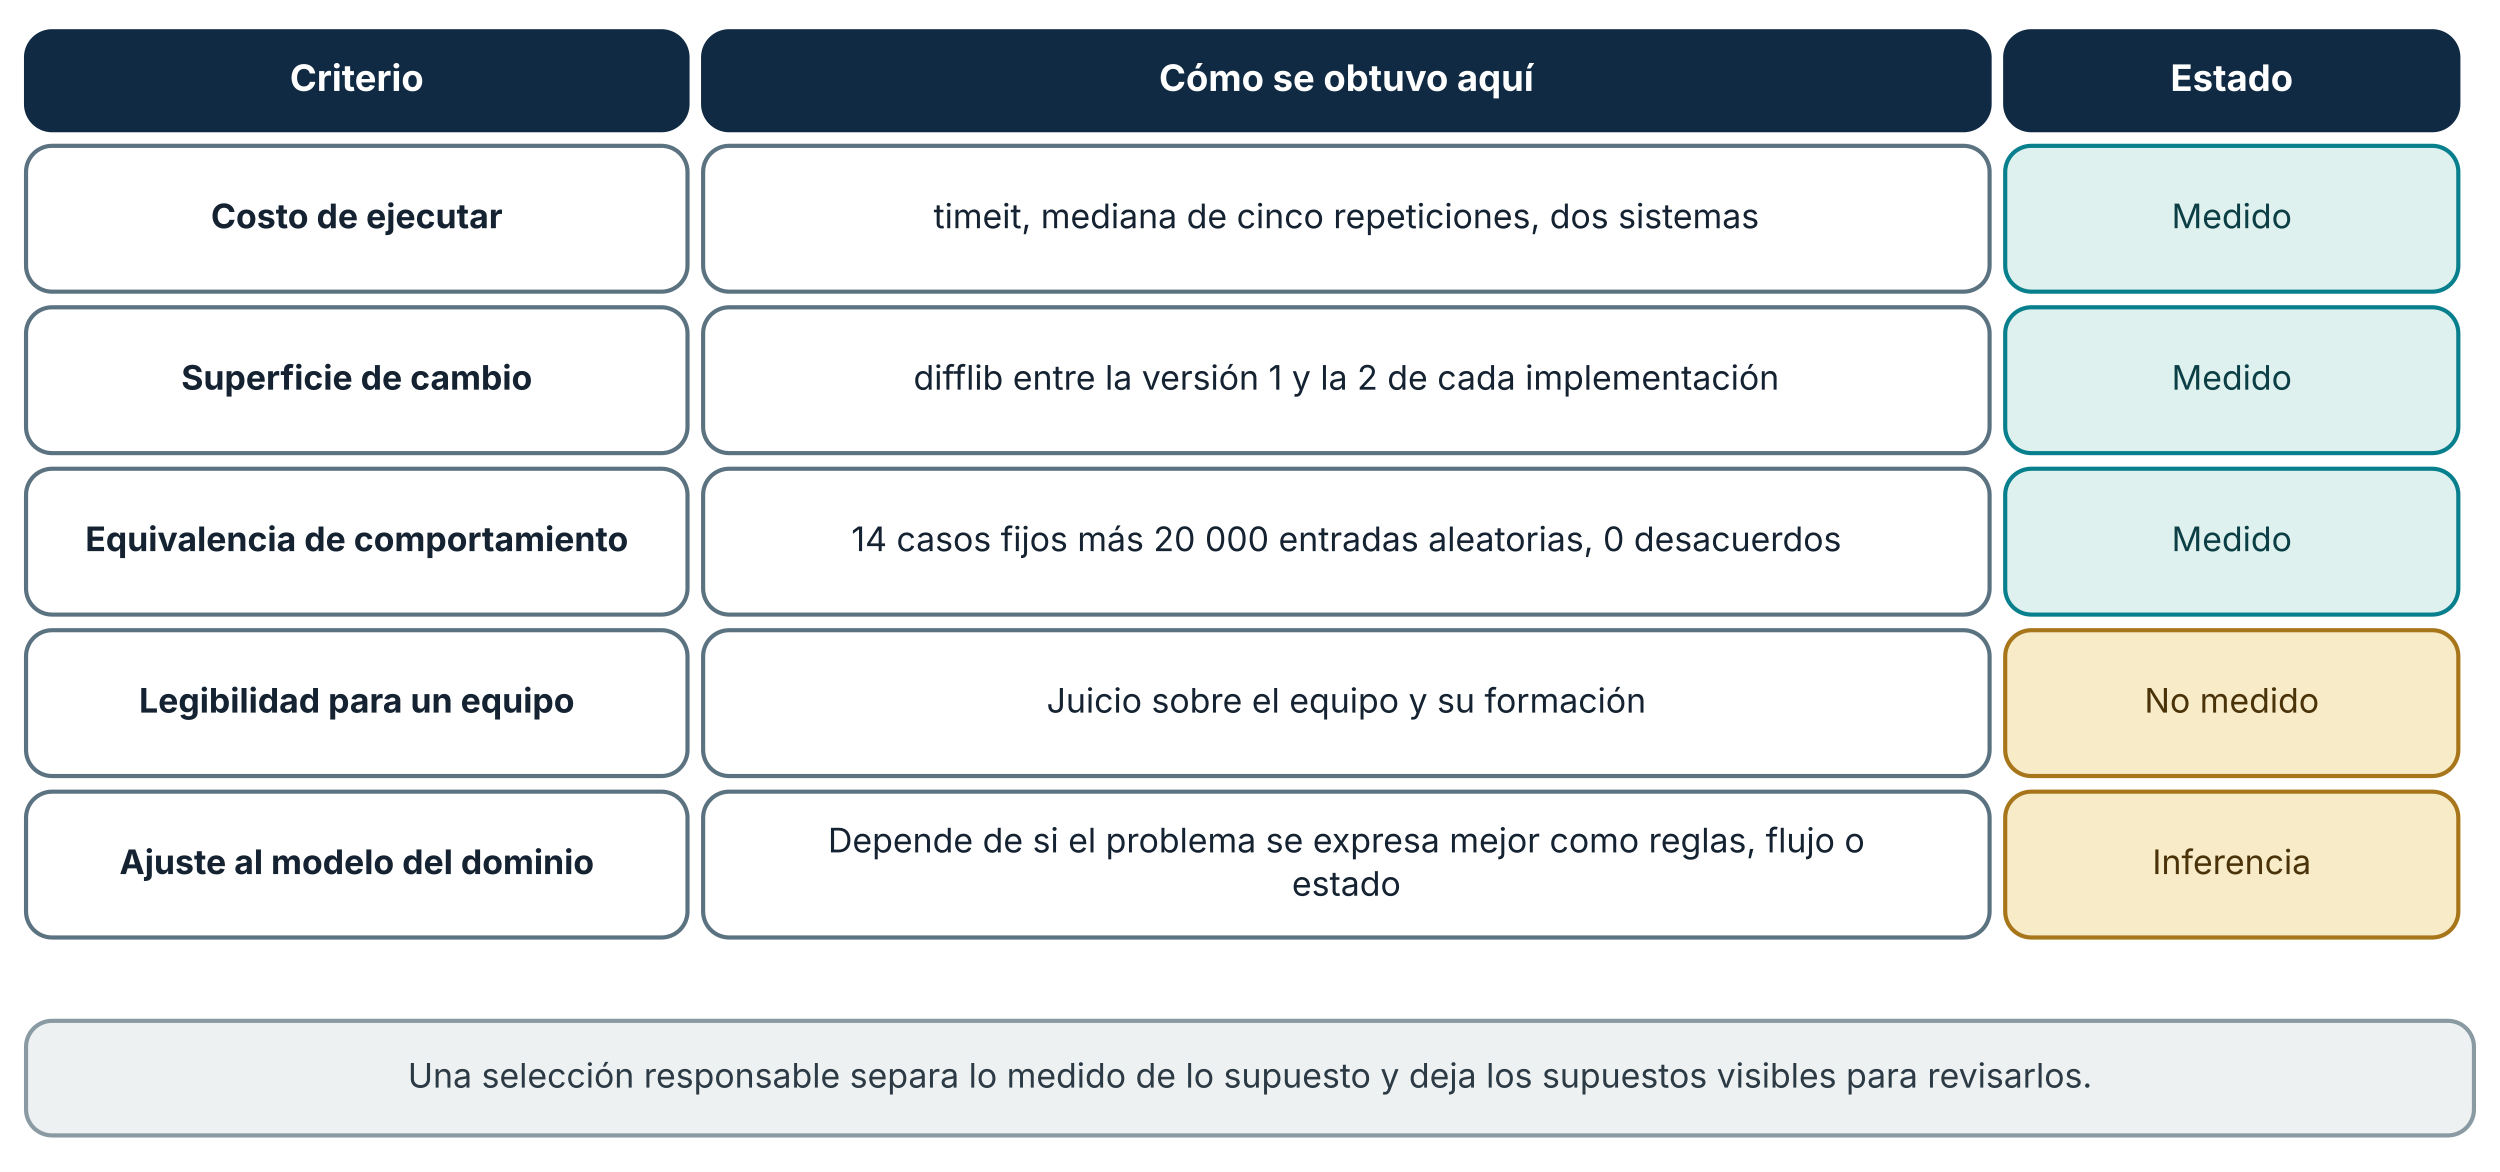
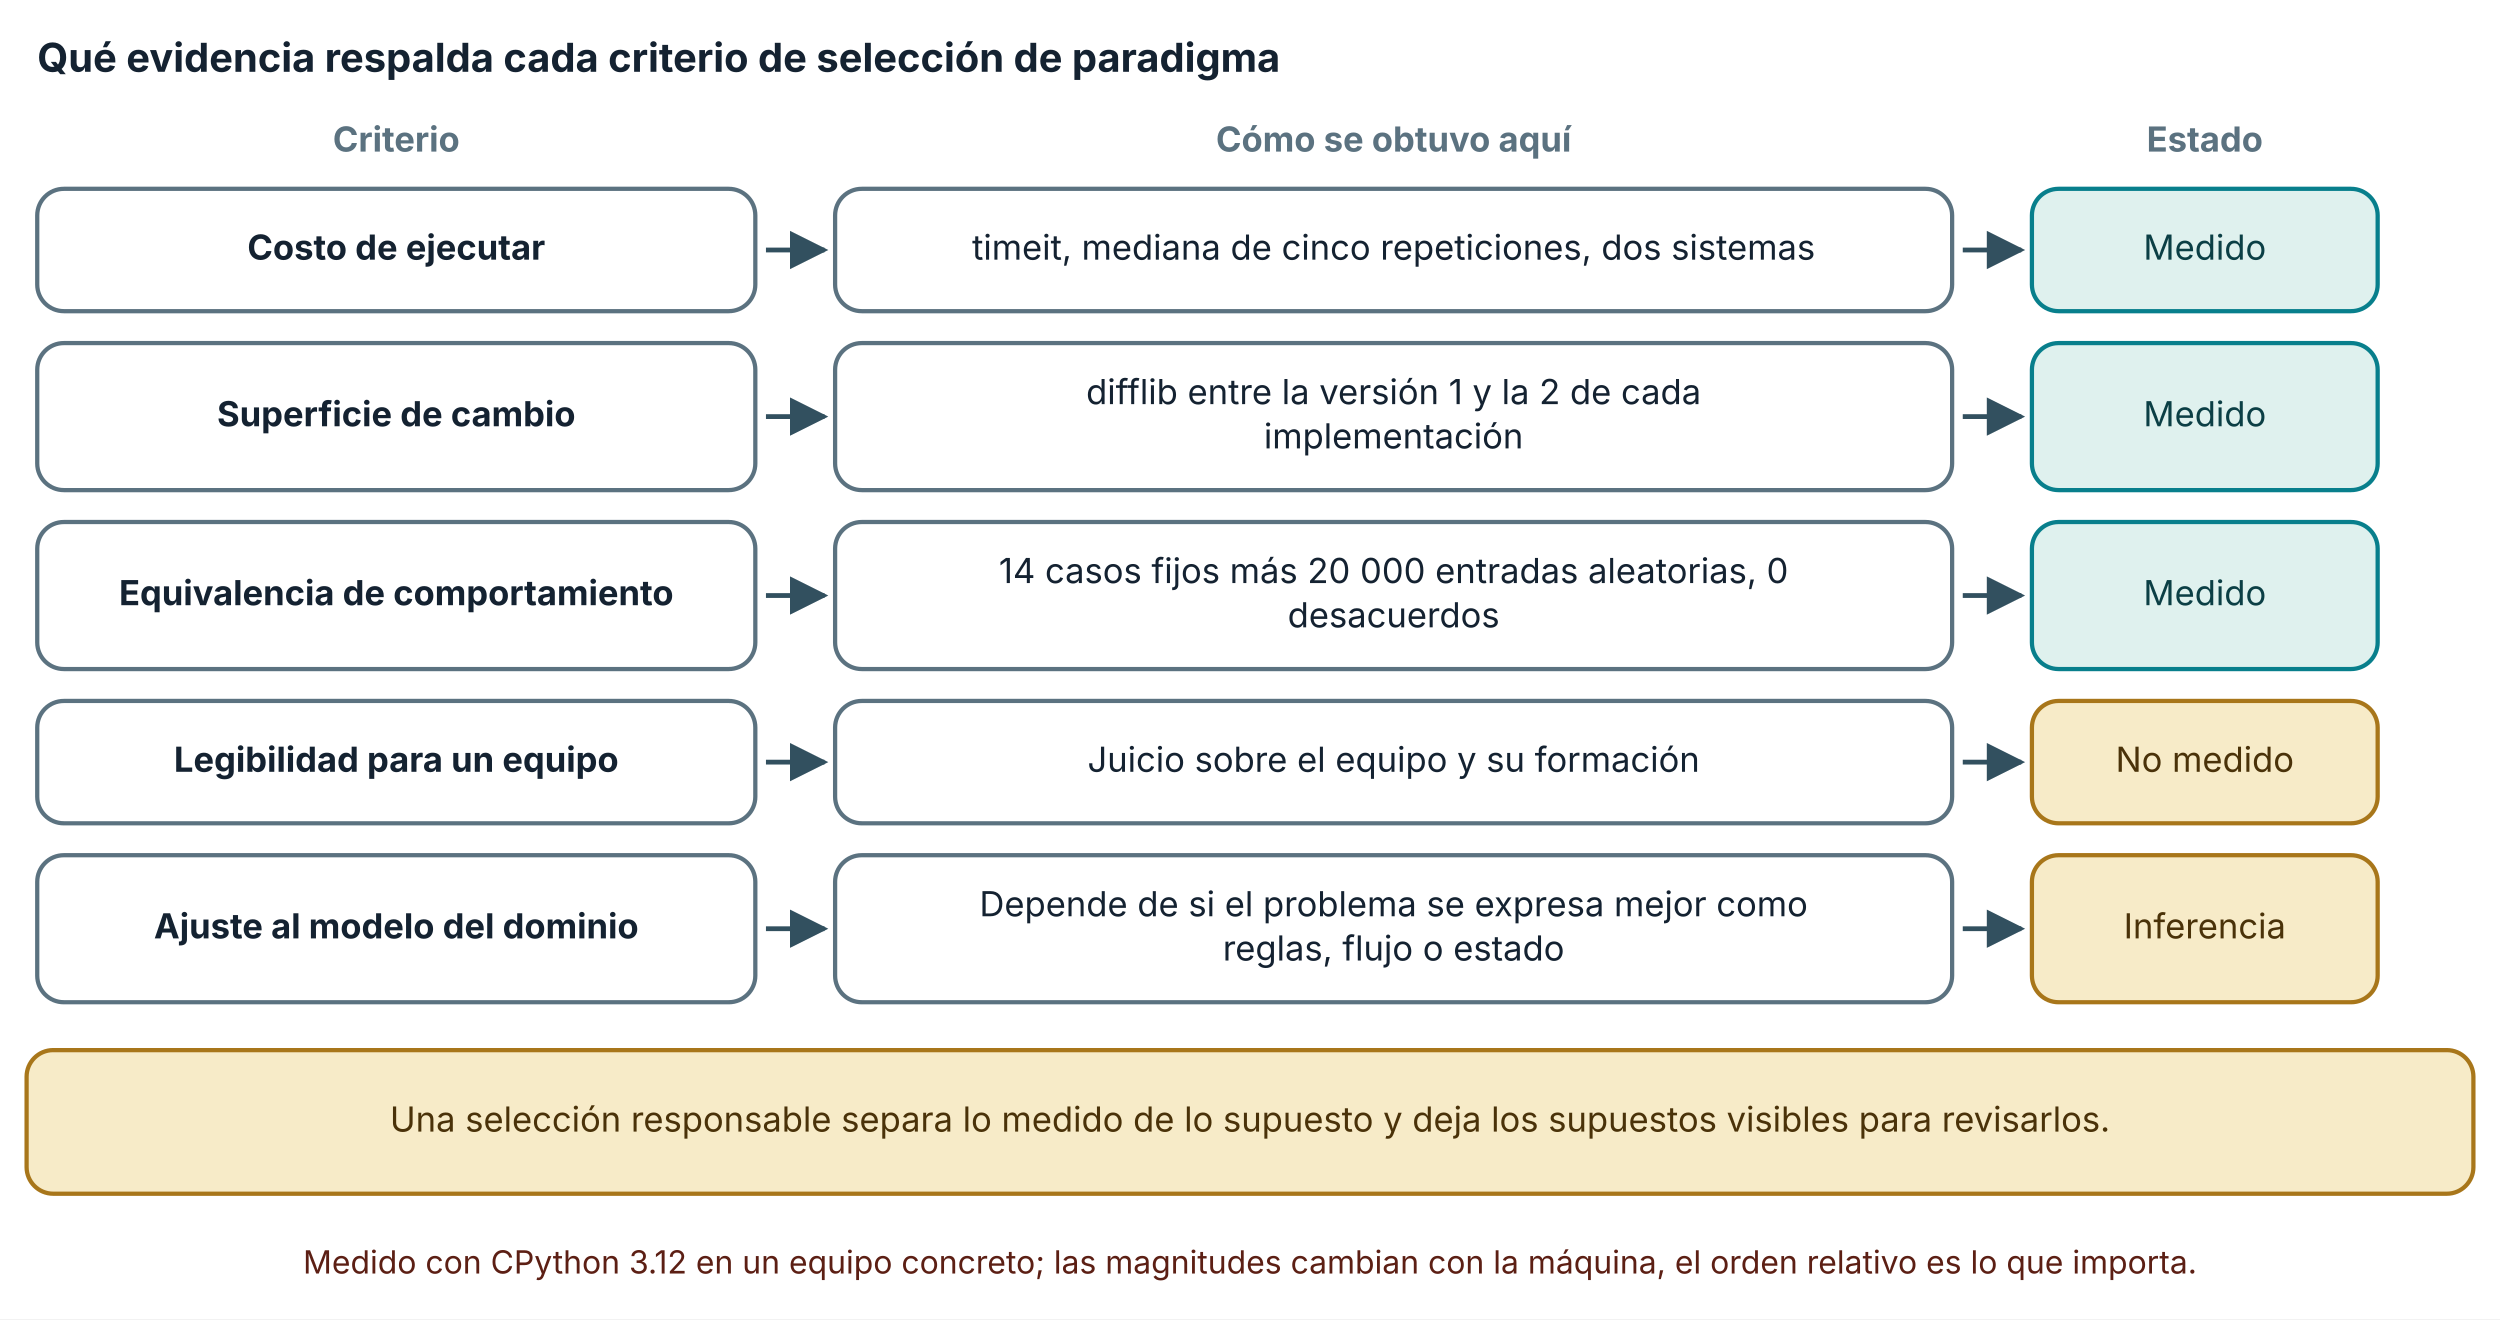
- <svg xmlns="http://www.w3.org/2000/svg" viewBox="0 0 960 450" width="960" height="450" role="img" aria-labelledby="t d" font-family="Inter, 'Segoe UI', system-ui, -apple-system, sans-serif">
+ <svg xmlns="http://www.w3.org/2000/svg" viewBox="0 0 940 496" width="940" height="496" role="img" aria-labelledby="t d" font-family="Inter, 'Segoe UI', system-ui, -apple-system, sans-serif">
  <defs>
    <marker id="arrow" viewBox="0 0 10 10" refX="9" refY="5" markerWidth="8" markerHeight="8" orient="auto-start-reverse">
      <path d="M0,0 L10,5 L0,10 z" fill="#32505f" />
    </marker>
    <marker id="arrow-coral" viewBox="0 0 10 10" refX="9" refY="5" markerWidth="8" markerHeight="8" orient="auto-start-reverse">
      <path d="M0,0 L10,5 L0,10 z" fill="#c0432f" />
    </marker>
  </defs>
-   <rect width="960" height="450" fill="#ffffff" />
-   <rect x="10" y="12" width="254" height="38" rx="10" fill="#102a43" stroke="#102a43" stroke-width="1.6" />
-   <text x="137" y="34.92" font-size="14" text-anchor="middle" font-weight="700" fill="#ffffff">
-     <tspan x="137" dy="0">Criterio</tspan>
+   <rect width="940" height="496" fill="#ffffff" />
+   <text x="14" y="27" font-size="15" text-anchor="start" font-weight="700" fill="#142231">
+     <tspan x="14" dy="0">Qué evidencia respalda cada criterio de selección de paradigma</tspan>
  </text>
-   <rect x="270" y="12" width="494" height="38" rx="10" fill="#102a43" stroke="#102a43" stroke-width="1.6" />
-   <text x="517" y="34.92" font-size="14" text-anchor="middle" font-weight="700" fill="#ffffff">
-     <tspan x="517" dy="0">Cómo se obtuvo aquí</tspan>
+   <text x="149" y="57" font-size="13" text-anchor="middle" font-weight="700" fill="#5b7280">
+     <tspan x="149" dy="0">Criterio</tspan>
  </text>
-   <rect x="770" y="12" width="174" height="38" rx="10" fill="#102a43" stroke="#102a43" stroke-width="1.6" />
-   <text x="857" y="34.92" font-size="14" text-anchor="middle" font-weight="700" fill="#ffffff">
-     <tspan x="857" dy="0">Estado</tspan>
+   <text x="524" y="57" font-size="13" text-anchor="middle" font-weight="700" fill="#5b7280">
+     <tspan x="524" dy="0">Cómo se obtuvo aquí</tspan>
  </text>
-   <rect x="10" y="56" width="254" height="56" rx="10" fill="#ffffff" stroke="#5b7280" stroke-width="1.6" />
-   <text x="137" y="87.64" font-size="13" text-anchor="middle" font-weight="700" fill="#142231">
-     <tspan x="137" dy="0">Costo de ejecutar</tspan>
+   <text x="829" y="57" font-size="13" text-anchor="middle" font-weight="700" fill="#5b7280">
+     <tspan x="829" dy="0">Estado</tspan>
  </text>
-   <rect x="270" y="56" width="494" height="56" rx="10" fill="#ffffff" stroke="#5b7280" stroke-width="1.6" />
-   <text x="517" y="87.64" font-size="13" text-anchor="middle" font-weight="400" fill="#142231">
-     <tspan x="517" dy="0">timeit, mediana de cinco repeticiones, dos sistemas</tspan>
+   <rect x="14" y="71" width="270" height="46" rx="10" fill="#ffffff" stroke="#5b7280" stroke-width="1.6" />
+   <text x="149" y="97.64" font-size="13" text-anchor="middle" font-weight="700" fill="#142231">
+     <tspan x="149" dy="0">Costo de ejecutar</tspan>
  </text>
-   <rect x="770" y="56" width="174" height="56" rx="10" fill="#dff1ee" stroke="#087f8c" stroke-width="1.6" />
-   <text x="857" y="87.64" font-size="13" text-anchor="middle" font-weight="400" fill="#0b3f45">
-     <tspan x="857" dy="0">Medido</tspan>
+   <polyline points="288,94 310,94" fill="none" stroke="#32505f" stroke-width="1.8" marker-end="url(#arrow)" />
+   <rect x="314" y="71" width="420" height="46" rx="10" fill="#ffffff" stroke="#5b7280" stroke-width="1.6" />
+   <text x="524" y="97.64" font-size="13" text-anchor="middle" font-weight="400" fill="#142231">
+     <tspan x="524" dy="0">timeit, mediana de cinco repeticiones, dos sistemas</tspan>
  </text>
-   <rect x="10" y="118" width="254" height="56" rx="10" fill="#ffffff" stroke="#5b7280" stroke-width="1.6" />
-   <text x="137" y="149.64" font-size="13" text-anchor="middle" font-weight="700" fill="#142231">
-     <tspan x="137" dy="0">Superficie de cambio</tspan>
+   <polyline points="738,94 760,94" fill="none" stroke="#32505f" stroke-width="1.8" marker-end="url(#arrow)" />
+   <rect x="764" y="71" width="130" height="46" rx="10" fill="#dff1ee" stroke="#087f8c" stroke-width="1.6" />
+   <text x="829" y="97.64" font-size="13" text-anchor="middle" font-weight="400" fill="#0b3f45">
+     <tspan x="829" dy="0">Medido</tspan>
  </text>
-   <rect x="270" y="118" width="494" height="56" rx="10" fill="#ffffff" stroke="#5b7280" stroke-width="1.6" />
-   <text x="517" y="149.64" font-size="13" text-anchor="middle" font-weight="400" fill="#142231">
-     <tspan x="517" dy="0">difflib entre la versión 1 y la 2 de cada implementación</tspan>
+   <rect x="14" y="129" width="270" height="55.28" rx="10" fill="#ffffff" stroke="#5b7280" stroke-width="1.6" />
+   <text x="149" y="160.28" font-size="13" text-anchor="middle" font-weight="700" fill="#142231">
+     <tspan x="149" dy="0">Superficie de cambio</tspan>
  </text>
-   <rect x="770" y="118" width="174" height="56" rx="10" fill="#dff1ee" stroke="#087f8c" stroke-width="1.6" />
-   <text x="857" y="149.64" font-size="13" text-anchor="middle" font-weight="400" fill="#0b3f45">
-     <tspan x="857" dy="0">Medido</tspan>
+   <polyline points="288,156.64 310,156.64" fill="none" stroke="#32505f" stroke-width="1.8" marker-end="url(#arrow)" />
+   <rect x="314" y="129" width="420" height="55.28" rx="10" fill="#ffffff" stroke="#5b7280" stroke-width="1.6" />
+   <text x="524" y="151.96" font-size="13" text-anchor="middle" font-weight="400" fill="#142231">
+     <tspan x="524" dy="0">difflib entre la versión 1 y la 2 de cada</tspan>
  </text>
-   <rect x="10" y="180" width="254" height="56" rx="10" fill="#ffffff" stroke="#5b7280" stroke-width="1.6" />
-   <text x="137" y="211.64" font-size="13" text-anchor="middle" font-weight="700" fill="#142231">
-     <tspan x="137" dy="0">Equivalencia de comportamiento</tspan>
+   <text x="524" y="168.6" font-size="13" text-anchor="middle" font-weight="400" fill="#142231">
+     <tspan x="524" dy="0">implementación</tspan>
  </text>
-   <rect x="270" y="180" width="494" height="56" rx="10" fill="#ffffff" stroke="#5b7280" stroke-width="1.6" />
-   <text x="517" y="211.64" font-size="13" text-anchor="middle" font-weight="400" fill="#142231">
-     <tspan x="517" dy="0">14 casos fijos más 20 000 entradas aleatorias, 0 desacuerdos</tspan>
+   <polyline points="738,156.64 760,156.64" fill="none" stroke="#32505f" stroke-width="1.8" marker-end="url(#arrow)" />
+   <rect x="764" y="129" width="130" height="55.28" rx="10" fill="#dff1ee" stroke="#087f8c" stroke-width="1.6" />
+   <text x="829" y="160.28" font-size="13" text-anchor="middle" font-weight="400" fill="#0b3f45">
+     <tspan x="829" dy="0">Medido</tspan>
  </text>
-   <rect x="770" y="180" width="174" height="56" rx="10" fill="#dff1ee" stroke="#087f8c" stroke-width="1.6" />
-   <text x="857" y="211.64" font-size="13" text-anchor="middle" font-weight="400" fill="#0b3f45">
-     <tspan x="857" dy="0">Medido</tspan>
+   <rect x="14" y="196.28" width="270" height="55.28" rx="10" fill="#ffffff" stroke="#5b7280" stroke-width="1.6" />
+   <text x="149" y="227.56" font-size="13" text-anchor="middle" font-weight="700" fill="#142231">
+     <tspan x="149" dy="0">Equivalencia de comportamiento</tspan>
  </text>
-   <rect x="10" y="242" width="254" height="56" rx="10" fill="#ffffff" stroke="#5b7280" stroke-width="1.6" />
-   <text x="137" y="273.64" font-size="13" text-anchor="middle" font-weight="700" fill="#142231">
-     <tspan x="137" dy="0">Legibilidad para un equipo</tspan>
+   <polyline points="288,223.92 310,223.92" fill="none" stroke="#32505f" stroke-width="1.8" marker-end="url(#arrow)" />
+   <rect x="314" y="196.28" width="420" height="55.28" rx="10" fill="#ffffff" stroke="#5b7280" stroke-width="1.6" />
+   <text x="524" y="219.24" font-size="13" text-anchor="middle" font-weight="400" fill="#142231">
+     <tspan x="524" dy="0">14 casos fijos más 20 000 entradas aleatorias, 0</tspan>
  </text>
-   <rect x="270" y="242" width="494" height="56" rx="10" fill="#ffffff" stroke="#5b7280" stroke-width="1.6" />
-   <text x="517" y="273.64" font-size="13" text-anchor="middle" font-weight="400" fill="#142231">
-     <tspan x="517" dy="0">Juicio sobre el equipo y su formación</tspan>
+   <text x="524" y="235.88" font-size="13" text-anchor="middle" font-weight="400" fill="#142231">
+     <tspan x="524" dy="0">desacuerdos</tspan>
  </text>
-   <rect x="770" y="242" width="174" height="56" rx="10" fill="#f7ebc8" stroke="#a8761a" stroke-width="1.6" />
-   <text x="857" y="273.64" font-size="13" text-anchor="middle" font-weight="400" fill="#4a3209">
-     <tspan x="857" dy="0">No medido</tspan>
+   <polyline points="738,223.92 760,223.92" fill="none" stroke="#32505f" stroke-width="1.8" marker-end="url(#arrow)" />
+   <rect x="764" y="196.28" width="130" height="55.28" rx="10" fill="#dff1ee" stroke="#087f8c" stroke-width="1.6" />
+   <text x="829" y="227.56" font-size="13" text-anchor="middle" font-weight="400" fill="#0b3f45">
+     <tspan x="829" dy="0">Medido</tspan>
  </text>
-   <rect x="10" y="304" width="254" height="56" rx="10" fill="#ffffff" stroke="#5b7280" stroke-width="1.6" />
-   <text x="137" y="335.64" font-size="13" text-anchor="middle" font-weight="700" fill="#142231">
-     <tspan x="137" dy="0">Ajuste al modelo del dominio</tspan>
+   <rect x="14" y="263.56" width="270" height="46" rx="10" fill="#ffffff" stroke="#5b7280" stroke-width="1.6" />
+   <text x="149" y="290.2" font-size="13" text-anchor="middle" font-weight="700" fill="#142231">
+     <tspan x="149" dy="0">Legibilidad para un equipo</tspan>
  </text>
-   <rect x="270" y="304" width="494" height="56" rx="10" fill="#ffffff" stroke="#5b7280" stroke-width="1.6" />
-   <text x="517" y="327.32" font-size="13" text-anchor="middle" font-weight="400" fill="#142231">
-     <tspan x="517" dy="0">Depende de si el problema se expresa mejor como reglas, flujo o</tspan>
+   <polyline points="288,286.56 310,286.56" fill="none" stroke="#32505f" stroke-width="1.8" marker-end="url(#arrow)" />
+   <rect x="314" y="263.56" width="420" height="46" rx="10" fill="#ffffff" stroke="#5b7280" stroke-width="1.6" />
+   <text x="524" y="290.2" font-size="13" text-anchor="middle" font-weight="400" fill="#142231">
+     <tspan x="524" dy="0">Juicio sobre el equipo y su formación</tspan>
  </text>
-   <text x="517" y="343.96" font-size="13" text-anchor="middle" font-weight="400" fill="#142231">
-     <tspan x="517" dy="0">estado</tspan>
+   <polyline points="738,286.56 760,286.56" fill="none" stroke="#32505f" stroke-width="1.8" marker-end="url(#arrow)" />
+   <rect x="764" y="263.56" width="130" height="46" rx="10" fill="#f7ebc8" stroke="#a8761a" stroke-width="1.6" />
+   <text x="829" y="290.2" font-size="13" text-anchor="middle" font-weight="400" fill="#4a3209">
+     <tspan x="829" dy="0">No medido</tspan>
  </text>
-   <rect x="770" y="304" width="174" height="56" rx="10" fill="#f7ebc8" stroke="#a8761a" stroke-width="1.6" />
-   <text x="857" y="335.64" font-size="13" text-anchor="middle" font-weight="400" fill="#4a3209">
-     <tspan x="857" dy="0">Inferencia</tspan>
+   <rect x="14" y="321.56" width="270" height="55.28" rx="10" fill="#ffffff" stroke="#5b7280" stroke-width="1.6" />
+   <text x="149" y="352.84" font-size="13" text-anchor="middle" font-weight="700" fill="#142231">
+     <tspan x="149" dy="0">Ajuste al modelo del dominio</tspan>
  </text>
-   <rect x="10" y="392" width="940" height="44" rx="10" fill="#eef1f2" stroke="#8a9aa3" stroke-width="1.6" />
-   <text x="480" y="417.64" font-size="13" text-anchor="middle" font-weight="400" fill="#2b3a44">
-     <tspan x="480" dy="0">Una selección responsable separa lo medido de lo supuesto y deja los supuestos visibles para revisarlos.</tspan>
+   <polyline points="288,349.2 310,349.2" fill="none" stroke="#32505f" stroke-width="1.8" marker-end="url(#arrow)" />
+   <rect x="314" y="321.56" width="420" height="55.28" rx="10" fill="#ffffff" stroke="#5b7280" stroke-width="1.6" />
+   <text x="524" y="344.52" font-size="13" text-anchor="middle" font-weight="400" fill="#142231">
+     <tspan x="524" dy="0">Depende de si el problema se expresa mejor como</tspan>
+   </text>
+   <text x="524" y="361.16" font-size="13" text-anchor="middle" font-weight="400" fill="#142231">
+     <tspan x="524" dy="0">reglas, flujo o estado</tspan>
+   </text>
+   <polyline points="738,349.2 760,349.2" fill="none" stroke="#32505f" stroke-width="1.8" marker-end="url(#arrow)" />
+   <rect x="764" y="321.56" width="130" height="55.28" rx="10" fill="#f7ebc8" stroke="#a8761a" stroke-width="1.6" />
+   <text x="829" y="352.84" font-size="13" text-anchor="middle" font-weight="400" fill="#4a3209">
+     <tspan x="829" dy="0">Inferencia</tspan>
+   </text>
+   <rect x="10" y="394.84" width="920" height="54" rx="10" fill="#f7ebc8" stroke="#a8761a" stroke-width="1.6" />
+   <text x="470" y="425.48" font-size="13" text-anchor="middle" font-weight="400" fill="#4a3209">
+     <tspan x="470" dy="0">Una selección responsable separa lo medido de lo supuesto y deja los supuestos visibles para revisarlos.</tspan>
+   </text>
+   <text x="470" y="478.84" font-size="12" text-anchor="middle" font-weight="400" fill="#5c1f14">
+     <tspan x="470" dy="0">Medido con CPython 3.12 en un equipo concreto; las magnitudes cambian con la máquina, el orden relativo es lo que importa.</tspan>
  </text>
</svg>
